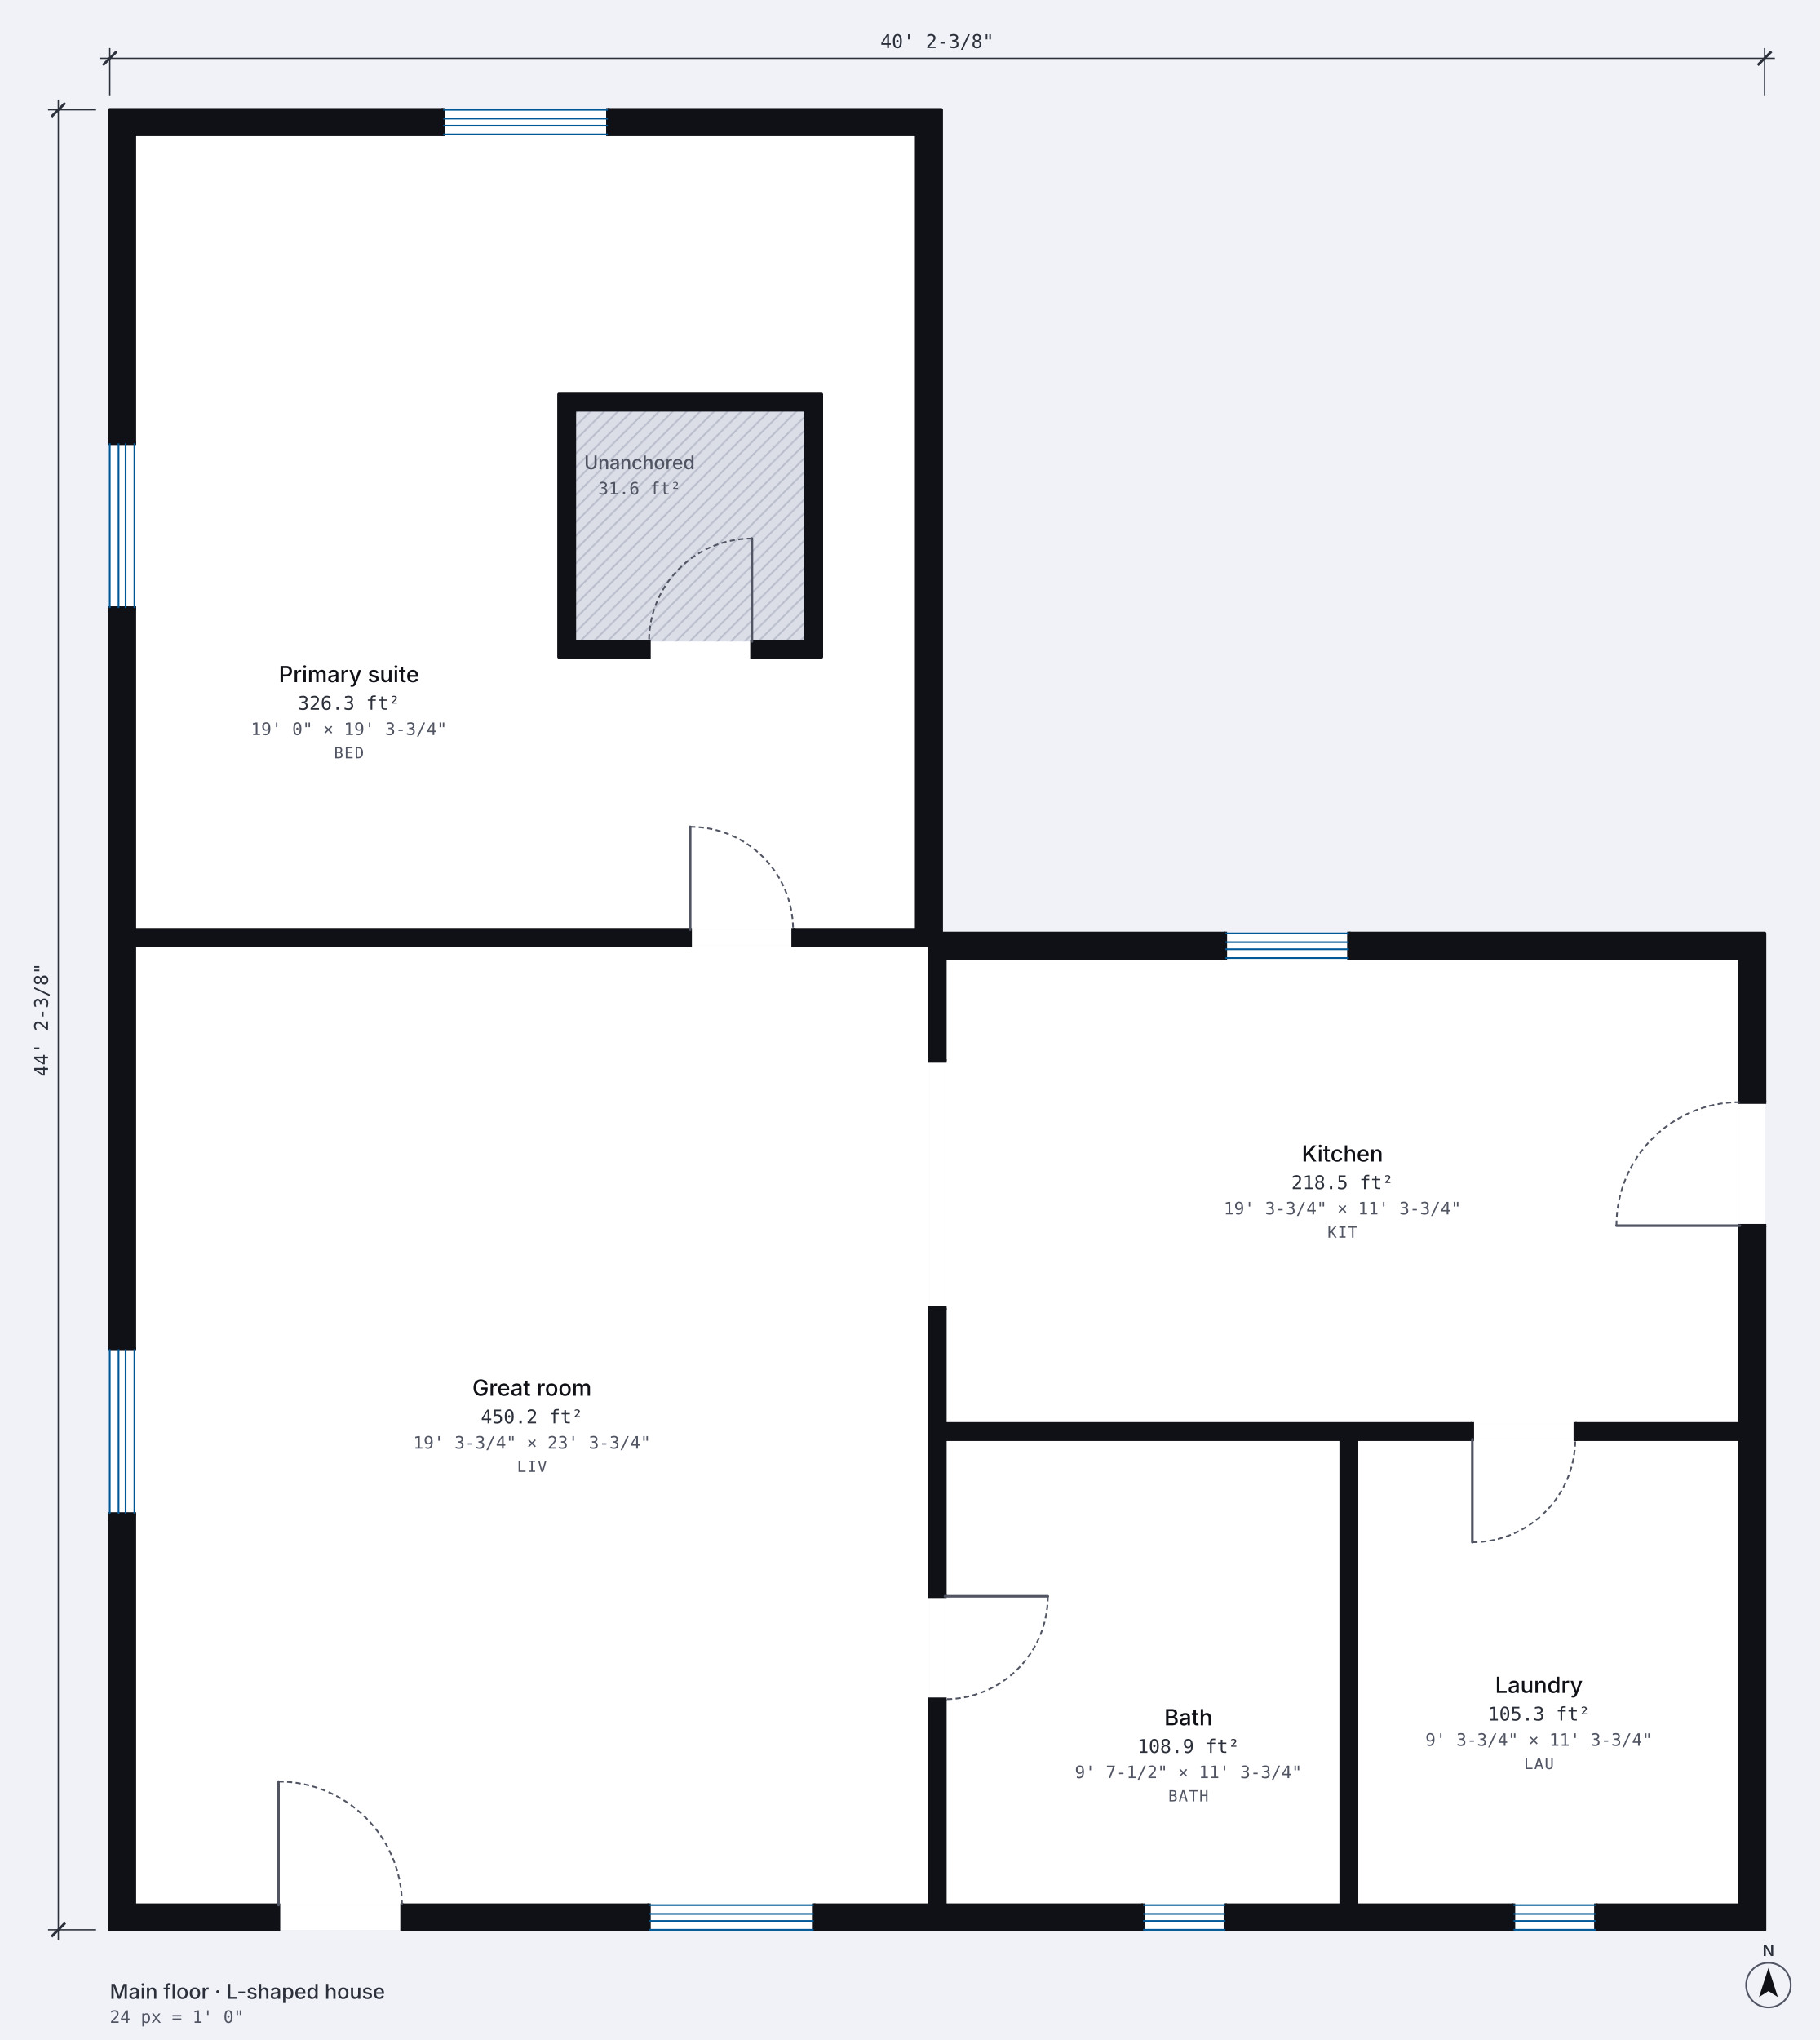
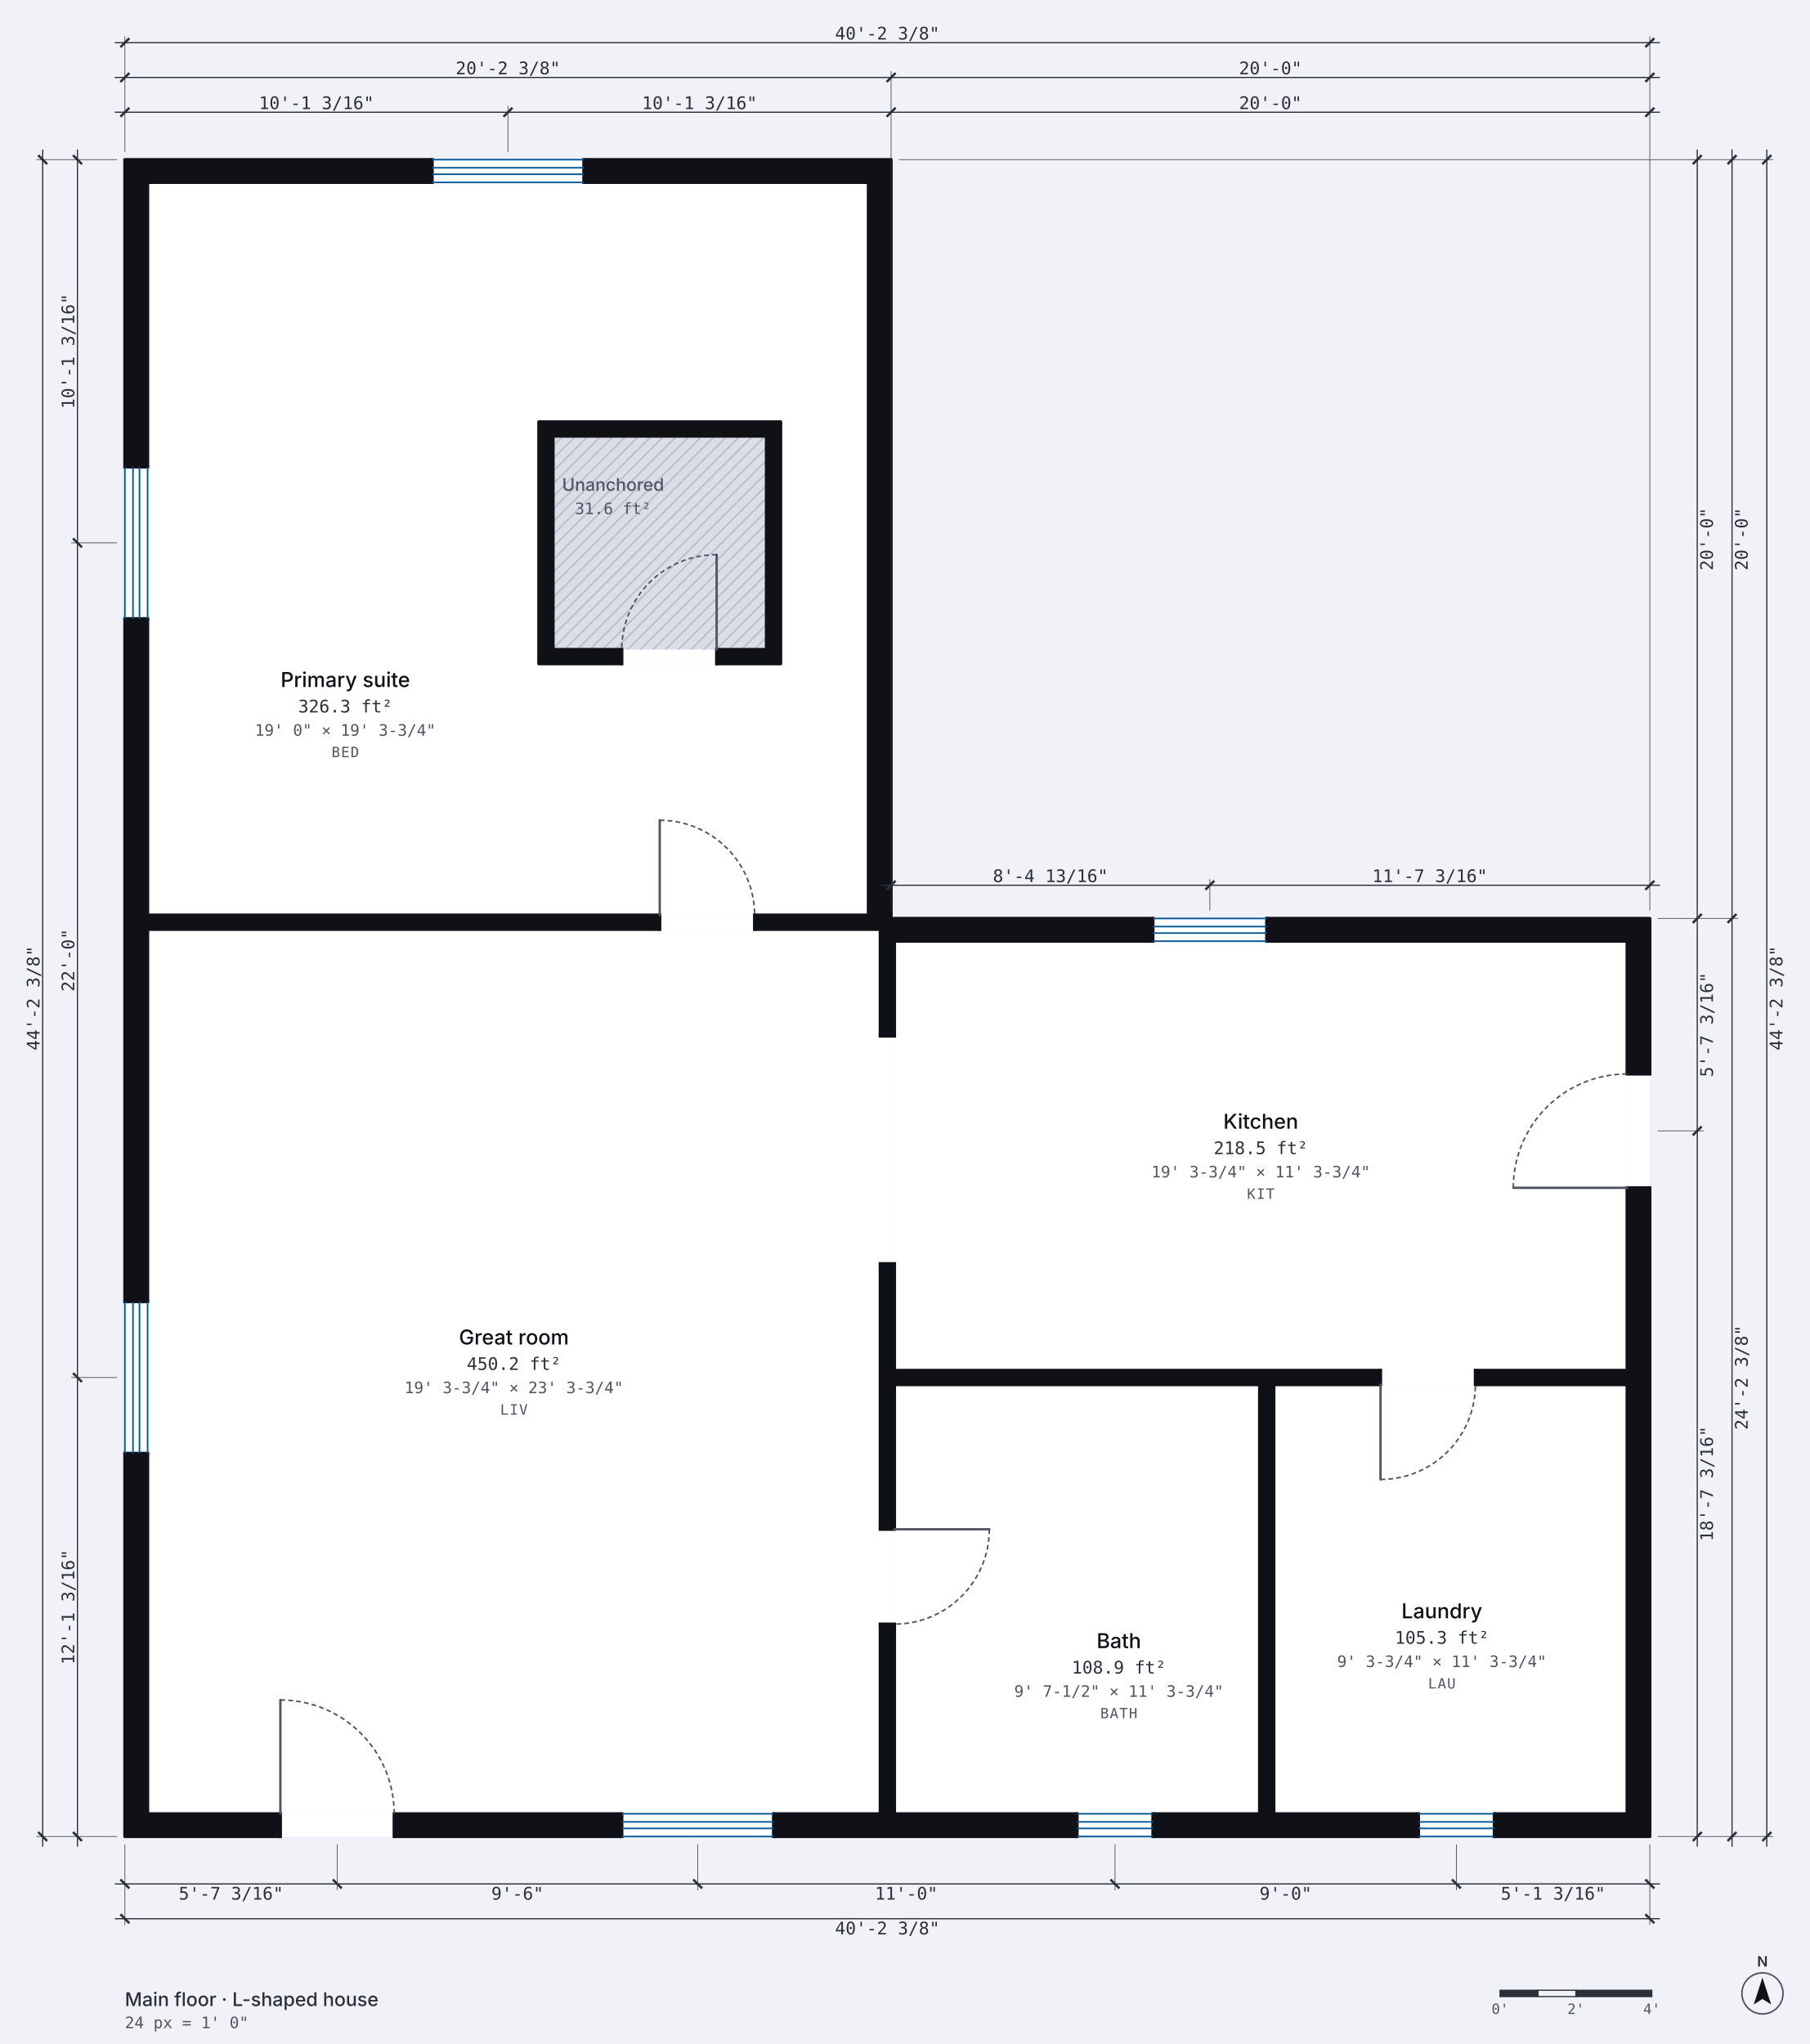
- <svg xmlns="http://www.w3.org/2000/svg" width="1061" height="1189" viewBox="0 0 1061 1189" font-family="Inter, sans-serif">
-   <rect width="1061" height="1189" fill="#f0f2f7" />
+ <svg xmlns="http://www.w3.org/2000/svg" width="1145" height="1293" viewBox="0 0 1145 1293" font-family="Inter, sans-serif">
+   <rect width="1145" height="1293" fill="#f0f2f7" />
  <defs>
-     <mask id="fs-cuts" maskUnits="userSpaceOnUse" x="0" y="0" width="1061" height="1189">
-       <rect width="1061" height="1189" fill="#fff" />
-       <path d="M402.38 540.13L462.38 540.13L462.38 552.63L402.38 552.63Z" fill="#000" />
-       <path d="M1030.5 642.38L1030.5 714.38L1012.63 714.38L1012.63 642.38Z" fill="#000" />
-       <path d="M438.38 384.63L378.38 384.63L378.38 372.13L438.38 372.13Z" fill="#000" />
-       <path d="M552.63 930.38L552.63 990.38L540.13 990.38L540.13 930.38Z" fill="#000" />
-       <path d="M858.38 828.13L918.38 828.13L918.38 840.63L858.38 840.63Z" fill="#000" />
-       <path d="M234.38 1126.5L162.38 1126.5L162.38 1108.63L234.38 1108.63Z" fill="#000" />
-       <path d="M552.63 618.38L552.63 762.38L540.13 762.38L540.13 618.38Z" fill="#000" />
-       <path d="M258.38 62.25L354.38 62.25L354.38 80.13L258.38 80.13Z" fill="#000" />
-       <path d="M62.25 354.38L62.25 258.38L80.13 258.38L80.13 354.38Z" fill="#000" />
-       <path d="M714.38 1126.5L666.38 1126.5L666.38 1108.63L714.38 1108.63Z" fill="#000" />
-       <path d="M714.38 542.25L786.38 542.25L786.38 560.13L714.38 560.13Z" fill="#000" />
-       <path d="M474.38 1126.5L378.38 1126.5L378.38 1108.63L474.38 1108.63Z" fill="#000" />
-       <path d="M62.25 882.38L62.25 786.38L80.13 786.38L80.13 882.38Z" fill="#000" />
-       <path d="M930.38 1126.5L882.38 1126.5L882.38 1108.63L930.38 1108.63Z" fill="#000" />
+     <mask id="fs-cuts" maskUnits="userSpaceOnUse" x="0" y="0" width="1145" height="1293">
+       <rect width="1145" height="1293" fill="#fff" />
+       <path d="M417.38 577.13L477.38 577.13L477.38 589.63L417.38 589.63Z" fill="#000" />
+       <path d="M1045.5 679.38L1045.5 751.38L1027.63 751.38L1027.63 679.38Z" fill="#000" />
+       <path d="M453.38 421.63L393.38 421.63L393.38 409.13L453.38 409.13Z" fill="#000" />
+       <path d="M567.63 967.38L567.63 1027.38L555.13 1027.38L555.13 967.38Z" fill="#000" />
+       <path d="M873.38 865.13L933.38 865.13L933.38 877.63L873.38 877.63Z" fill="#000" />
+       <path d="M249.38 1163.5L177.38 1163.5L177.38 1145.63L249.38 1145.63Z" fill="#000" />
+       <path d="M567.63 655.38L567.63 799.38L555.13 799.38L555.13 655.38Z" fill="#000" />
+       <path d="M273.38 99.25L369.38 99.25L369.38 117.13L273.38 117.13Z" fill="#000" />
+       <path d="M77.25 391.38L77.25 295.38L95.13 295.38L95.13 391.38Z" fill="#000" />
+       <path d="M729.38 1163.5L681.38 1163.5L681.38 1145.63L729.38 1145.63Z" fill="#000" />
+       <path d="M729.38 579.25L801.38 579.25L801.38 597.13L729.38 597.13Z" fill="#000" />
+       <path d="M489.38 1163.5L393.38 1163.5L393.38 1145.63L489.38 1145.63Z" fill="#000" />
+       <path d="M77.25 919.38L77.25 823.38L95.13 823.38L95.13 919.38Z" fill="#000" />
+       <path d="M945.38 1163.5L897.38 1163.5L897.38 1145.63L945.38 1145.63Z" fill="#000" />
    </mask>
    <pattern id="fs-hatch" patternUnits="userSpaceOnUse" width="8" height="8">
      <path d="M-2 2L2 -2M0 8L8 0M6 10L10 6" stroke="#b9bdcb" stroke-width="1" />
    </pattern>
  </defs>
  <g id="floors">
-     <path data-id="BATH" d="M550.88 1110.38L781.88 1110.38L781.88 838.88L550.88 838.88Z" fill="#ffffff" fill-rule="evenodd" />
-     <path data-id="BED" d="M78.38 541.88L534.38 541.88L534.38 78.38L78.38 78.38ZM325.88 382.88L325.88 229.88L478.88 229.88L478.88 382.88Z" fill="#ffffff" fill-rule="evenodd" />
-     <path data-id="KIT" d="M550.88 829.88L786.38 829.88L1014.38 829.88L1014.38 558.38L550.88 558.38Z" fill="#ffffff" fill-rule="evenodd" />
-     <path data-id="LAU" d="M790.88 1110.38L1014.38 1110.38L1014.38 838.88L790.88 838.88Z" fill="#ffffff" fill-rule="evenodd" />
-     <path data-id="LIV" d="M78.38 1110.38L541.88 1110.38L541.88 834.38L541.88 550.88L78.38 550.88Z" fill="#ffffff" fill-rule="evenodd" />
-     <path d="M402.38 541.88L462.38 541.88L462.38 550.88L402.38 550.88Z" fill="#ffffff" />
-     <path d="M1028.75 642.38L1028.75 714.38L1014.38 714.38L1014.38 642.38Z" fill="#ffffff" />
-     <path d="M438.38 382.88L378.38 382.88L378.38 373.88L438.38 373.88Z" fill="#ffffff" />
-     <path d="M550.88 930.38L550.88 990.38L541.88 990.38L541.88 930.38Z" fill="#ffffff" />
-     <path d="M858.38 829.88L918.38 829.88L918.38 838.88L858.38 838.88Z" fill="#ffffff" />
-     <path d="M234.38 1124.75L162.38 1124.75L162.38 1110.38L234.38 1110.38Z" fill="#ffffff" />
-     <path d="M550.88 618.38L550.88 762.38L541.88 762.38L541.88 618.38Z" fill="#ffffff" />
-     <path d="M258.38 64L354.38 64L354.38 78.38L258.38 78.38Z" fill="#ffffff" />
-     <path d="M64 354.38L64 258.38L78.38 258.38L78.38 354.38Z" fill="#ffffff" />
-     <path d="M714.38 1124.75L666.38 1124.75L666.38 1110.38L714.38 1110.38Z" fill="#ffffff" />
-     <path d="M714.38 544L786.38 544L786.38 558.38L714.38 558.38Z" fill="#ffffff" />
-     <path d="M474.38 1124.75L378.38 1124.75L378.38 1110.38L474.38 1110.38Z" fill="#ffffff" />
-     <path d="M64 882.38L64 786.38L78.38 786.38L78.38 882.38Z" fill="#ffffff" />
-     <path d="M930.38 1124.75L882.38 1124.75L882.38 1110.38L930.38 1110.38Z" fill="#ffffff" />
-     <path d="M334.88 373.88L469.88 373.88L469.88 238.88L334.88 238.88Z" fill="#dbdee7" fill-rule="evenodd" />
-     <path d="M334.88 373.88L469.88 373.88L469.88 238.88L334.88 238.88Z" fill="url(#fs-hatch)" fill-rule="evenodd" />
+     <path data-id="BATH" d="M565.88 1147.38L796.88 1147.38L796.88 875.88L565.88 875.88Z" fill="#ffffff" fill-rule="evenodd" />
+     <path data-id="BED" d="M93.38 578.88L549.38 578.88L549.38 115.38L93.38 115.38ZM340.88 419.88L340.88 266.88L493.88 266.88L493.88 419.88Z" fill="#ffffff" fill-rule="evenodd" />
+     <path data-id="KIT" d="M565.88 866.88L801.38 866.88L1029.38 866.88L1029.38 595.38L565.88 595.38Z" fill="#ffffff" fill-rule="evenodd" />
+     <path data-id="LAU" d="M805.88 1147.38L1029.38 1147.38L1029.38 875.88L805.88 875.88Z" fill="#ffffff" fill-rule="evenodd" />
+     <path data-id="LIV" d="M93.38 1147.38L556.88 1147.38L556.88 871.38L556.88 587.88L93.38 587.88Z" fill="#ffffff" fill-rule="evenodd" />
+     <path d="M417.38 578.88L477.38 578.88L477.38 587.88L417.38 587.88Z" fill="#ffffff" />
+     <path d="M1043.75 679.38L1043.75 751.38L1029.38 751.38L1029.38 679.38Z" fill="#ffffff" />
+     <path d="M453.38 419.88L393.38 419.88L393.38 410.88L453.38 410.88Z" fill="#ffffff" />
+     <path d="M565.88 967.38L565.88 1027.38L556.88 1027.38L556.88 967.38Z" fill="#ffffff" />
+     <path d="M873.38 866.88L933.38 866.88L933.38 875.88L873.38 875.88Z" fill="#ffffff" />
+     <path d="M249.38 1161.75L177.38 1161.75L177.38 1147.38L249.38 1147.38Z" fill="#ffffff" />
+     <path d="M565.88 655.38L565.88 799.38L556.88 799.38L556.88 655.38Z" fill="#ffffff" />
+     <path d="M273.38 101L369.38 101L369.38 115.38L273.38 115.38Z" fill="#ffffff" />
+     <path d="M79 391.38L79 295.38L93.38 295.38L93.38 391.38Z" fill="#ffffff" />
+     <path d="M729.38 1161.75L681.38 1161.75L681.38 1147.38L729.38 1147.38Z" fill="#ffffff" />
+     <path d="M729.38 581L801.38 581L801.38 595.38L729.38 595.38Z" fill="#ffffff" />
+     <path d="M489.38 1161.75L393.38 1161.75L393.38 1147.38L489.38 1147.38Z" fill="#ffffff" />
+     <path d="M79 919.38L79 823.38L93.38 823.38L93.38 919.38Z" fill="#ffffff" />
+     <path d="M945.38 1161.75L897.38 1161.75L897.38 1147.38L945.38 1147.38Z" fill="#ffffff" />
+     <path d="M349.88 410.88L484.88 410.88L484.88 275.88L349.88 275.88Z" fill="#dbdee7" fill-rule="evenodd" />
+     <path d="M349.88 410.88L484.88 410.88L484.88 275.88L349.88 275.88Z" fill="url(#fs-hatch)" fill-rule="evenodd" />
  </g>
  <g id="separators" />
  <g id="walls" mask="url(#fs-cuts)">
-     <path d="M469.88 238.88L469.88 373.88L478.88 382.88L478.88 229.88ZM334.88 238.88L469.88 238.88L478.88 229.88L325.88 229.88ZM469.88 373.88L334.88 373.88L325.88 382.88L478.88 382.88ZM334.88 373.88L334.88 238.88L325.88 229.88L325.88 382.88ZM78.38 550.88L541.88 550.88L534.38 541.88L78.38 541.88ZM541.88 550.88L541.88 834.38L550.88 834.38L550.88 558.38ZM541.88 834.38L541.88 1110.38L550.88 1110.38L550.88 834.38ZM550.88 838.88L786.38 838.88L786.38 829.88L550.88 829.88ZM786.38 838.88L1014.38 838.88L1014.38 829.88L786.38 829.88ZM781.88 838.88L781.88 1110.38L790.88 1110.38L790.88 838.88ZM78.38 1110.38L78.38 546.38L64 546.38L64 1124.75ZM546.38 1110.38L78.38 1110.38L64 1124.75L546.38 1124.75ZM78.38 546.38L78.38 78.38L64 64L64 546.38ZM78.38 78.38L534.38 78.38L548.75 64L64 64ZM534.38 78.38L534.38 541.88L548.75 544L548.75 64ZM550.88 558.38L1014.38 558.38L1028.75 544L548.75 544ZM1014.38 558.38L1014.38 834.38L1028.75 834.38L1028.75 544ZM1014.38 834.38L1014.38 1110.38L1028.75 1124.75L1028.75 834.38ZM1014.38 1110.38L786.38 1110.38L786.38 1124.75L1028.75 1124.75ZM786.38 1110.38L546.38 1110.38L546.38 1124.75L786.38 1124.75ZM534.38 541.88L541.88 550.88L550.88 558.38L548.75 544Z" fill="#101117" stroke="#101117" stroke-width="2" stroke-linejoin="round" />
-     <path d="M469.88 238.88L469.88 373.88L478.88 382.88L478.88 229.88ZM334.88 238.88L469.88 238.88L478.88 229.88L325.88 229.88ZM469.88 373.88L334.88 373.88L325.88 382.88L478.88 382.88ZM334.88 373.88L334.88 238.88L325.88 229.88L325.88 382.88ZM78.38 550.88L541.88 550.88L534.38 541.88L78.38 541.88ZM541.88 550.88L541.88 834.38L550.88 834.38L550.88 558.38ZM541.88 834.38L541.88 1110.38L550.88 1110.38L550.88 834.38ZM550.88 838.88L786.38 838.88L786.38 829.88L550.88 829.88ZM786.38 838.88L1014.38 838.88L1014.38 829.88L786.38 829.88ZM781.88 838.88L781.88 1110.38L790.88 1110.38L790.88 838.88ZM78.38 1110.38L78.38 546.38L64 546.38L64 1124.75ZM546.38 1110.38L78.38 1110.38L64 1124.75L546.38 1124.75ZM78.38 546.38L78.38 78.38L64 64L64 546.38ZM78.38 78.38L534.38 78.38L548.75 64L64 64ZM534.38 78.38L534.38 541.88L548.75 544L548.75 64ZM550.88 558.38L1014.38 558.38L1028.75 544L548.75 544ZM1014.38 558.38L1014.38 834.38L1028.75 834.38L1028.75 544ZM1014.38 834.38L1014.38 1110.38L1028.75 1124.75L1028.75 834.38ZM1014.38 1110.38L786.38 1110.38L786.38 1124.75L1028.75 1124.75ZM786.38 1110.38L546.38 1110.38L546.38 1124.75L786.38 1124.75ZM534.38 541.88L541.88 550.88L550.88 558.38L548.75 544Z" fill="#101117" stroke="#101117" stroke-width="0.5" stroke-linejoin="round" />
+     <path d="M484.88 275.88L484.88 410.88L493.88 419.88L493.88 266.88ZM349.88 275.88L484.88 275.88L493.88 266.88L340.88 266.88ZM484.88 410.88L349.88 410.88L340.88 419.88L493.88 419.88ZM349.88 410.88L349.88 275.88L340.88 266.88L340.88 419.88ZM93.38 587.88L556.88 587.88L549.38 578.88L93.38 578.88ZM556.88 587.88L556.88 871.38L565.88 871.38L565.88 595.38ZM556.88 871.38L556.88 1147.38L565.88 1147.38L565.88 871.38ZM565.88 875.88L801.38 875.88L801.38 866.88L565.88 866.88ZM801.38 875.88L1029.38 875.88L1029.38 866.88L801.38 866.88ZM796.88 875.88L796.88 1147.38L805.88 1147.38L805.88 875.88ZM93.38 1147.38L93.38 583.38L79 583.38L79 1161.75ZM561.38 1147.38L93.38 1147.38L79 1161.75L561.38 1161.75ZM93.38 583.38L93.38 115.38L79 101L79 583.38ZM93.38 115.38L549.38 115.38L563.75 101L79 101ZM549.38 115.38L549.38 578.88L563.75 581L563.75 101ZM565.88 595.38L1029.38 595.38L1043.75 581L563.75 581ZM1029.38 595.38L1029.38 871.38L1043.75 871.38L1043.75 581ZM1029.38 871.38L1029.38 1147.38L1043.75 1161.75L1043.75 871.38ZM1029.38 1147.38L801.38 1147.38L801.38 1161.75L1043.75 1161.75ZM801.38 1147.38L561.38 1147.38L561.38 1161.75L801.38 1161.75ZM549.38 578.88L556.88 587.88L565.88 595.38L563.75 581Z" fill="#101117" stroke="#101117" stroke-width="2" stroke-linejoin="round" />
+     <path d="M484.88 275.88L484.88 410.88L493.88 419.88L493.88 266.88ZM349.88 275.88L484.88 275.88L493.88 266.88L340.88 266.88ZM484.88 410.88L349.88 410.88L340.88 419.88L493.88 419.88ZM349.88 410.88L349.88 275.88L340.88 266.88L340.88 419.88ZM93.38 587.88L556.88 587.88L549.38 578.88L93.38 578.88ZM556.88 587.88L556.88 871.38L565.88 871.38L565.88 595.38ZM556.88 871.38L556.88 1147.38L565.88 1147.38L565.88 871.38ZM565.88 875.88L801.38 875.88L801.38 866.88L565.88 866.88ZM801.38 875.88L1029.38 875.88L1029.38 866.88L801.38 866.88ZM796.88 875.88L796.88 1147.38L805.88 1147.38L805.88 875.88ZM93.38 1147.38L93.38 583.38L79 583.38L79 1161.75ZM561.38 1147.38L93.38 1147.38L79 1161.75L561.38 1161.75ZM93.38 583.38L93.38 115.38L79 101L79 583.38ZM93.38 115.38L549.38 115.38L563.75 101L79 101ZM549.38 115.38L549.38 578.88L563.75 581L563.75 101ZM565.88 595.38L1029.38 595.38L1043.75 581L563.75 581ZM1029.38 595.38L1029.38 871.38L1043.75 871.38L1043.75 581ZM1029.38 871.38L1029.38 1147.38L1043.75 1161.75L1043.75 871.38ZM1029.38 1147.38L801.38 1147.38L801.38 1161.75L1043.75 1161.75ZM801.38 1147.38L561.38 1147.38L561.38 1161.75L801.38 1161.75ZM549.38 578.88L556.88 587.88L565.88 595.38L563.75 581Z" fill="#101117" stroke="#101117" stroke-width="0.5" stroke-linejoin="round" />
  </g>
  <g id="openings">
    <g data-id="BD">
-       <path d="M402.38 540.88L402.38 551.88M462.38 540.88L462.38 551.88" stroke="#101117" stroke-width="2" fill="none" />
-       <path d="M402.38 541.88L402.38 481.88" stroke="#515563" stroke-width="1.5" stroke-linecap="round" fill="none" />
-       <path d="M402.38 481.88A60 60 0 0 1 462.38 541.88" stroke="#515563" stroke-width="1" fill="none" stroke-dasharray="3 2" />
+       <path d="M417.38 577.88L417.38 588.88M477.38 577.88L477.38 588.88" stroke="#101117" stroke-width="2" fill="none" />
+       <path d="M417.38 578.88L417.38 518.88" stroke="#515563" stroke-width="1.5" stroke-linecap="round" fill="none" />
+       <path d="M417.38 518.88A60 60 0 0 1 477.38 578.88" stroke="#515563" stroke-width="1" fill="none" stroke-dasharray="3 2" />
    </g>
    <g data-id="BK">
-       <path d="M1029.75 642.38L1013.38 642.38M1029.75 714.38L1013.38 714.38" stroke="#101117" stroke-width="2" fill="none" />
-       <path d="M1014.38 714.38L942.38 714.38" stroke="#515563" stroke-width="1.5" stroke-linecap="round" fill="none" />
-       <path d="M942.38 714.38A72 72 0 0 1 1014.38 642.38" stroke="#515563" stroke-width="1" fill="none" stroke-dasharray="3 2" />
+       <path d="M1044.75 679.38L1028.38 679.38M1044.75 751.38L1028.38 751.38" stroke="#101117" stroke-width="2" fill="none" />
+       <path d="M1029.38 751.38L957.38 751.38" stroke="#515563" stroke-width="1.5" stroke-linecap="round" fill="none" />
+       <path d="M957.38 751.38A72 72 0 0 1 1029.38 679.38" stroke="#515563" stroke-width="1" fill="none" stroke-dasharray="3 2" />
    </g>
    <g data-id="CD">
-       <path d="M438.38 383.88L438.38 372.88M378.38 383.88L378.38 372.88" stroke="#101117" stroke-width="2" fill="none" />
-       <path d="M438.38 373.88L438.38 313.88" stroke="#515563" stroke-width="1.5" stroke-linecap="round" fill="none" />
-       <path d="M438.38 313.88A60 60 0 0 0 378.38 373.88" stroke="#515563" stroke-width="1" fill="none" stroke-dasharray="3 2" />
+       <path d="M453.38 420.88L453.38 409.88M393.38 420.88L393.38 409.88" stroke="#101117" stroke-width="2" fill="none" />
+       <path d="M453.38 410.88L453.38 350.88" stroke="#515563" stroke-width="1.5" stroke-linecap="round" fill="none" />
+       <path d="M453.38 350.88A60 60 0 0 0 393.38 410.88" stroke="#515563" stroke-width="1" fill="none" stroke-dasharray="3 2" />
    </g>
    <g data-id="DB">
-       <path d="M551.88 930.38L540.88 930.38M551.88 990.38L540.88 990.38" stroke="#101117" stroke-width="2" fill="none" />
-       <path d="M550.88 930.38L610.88 930.38" stroke="#515563" stroke-width="1.5" stroke-linecap="round" fill="none" />
-       <path d="M610.88 930.38A60 60 0 0 1 550.88 990.38" stroke="#515563" stroke-width="1" fill="none" stroke-dasharray="3 2" />
+       <path d="M566.88 967.38L555.88 967.38M566.88 1027.38L555.88 1027.38" stroke="#101117" stroke-width="2" fill="none" />
+       <path d="M565.88 967.38L625.88 967.38" stroke="#515563" stroke-width="1.5" stroke-linecap="round" fill="none" />
+       <path d="M625.88 967.38A60 60 0 0 1 565.88 1027.38" stroke="#515563" stroke-width="1" fill="none" stroke-dasharray="3 2" />
    </g>
    <g data-id="DL">
-       <path d="M858.38 828.88L858.38 839.88M918.38 828.88L918.38 839.88" stroke="#101117" stroke-width="2" fill="none" />
-       <path d="M858.38 838.88L858.38 898.88" stroke="#515563" stroke-width="1.5" stroke-linecap="round" fill="none" />
-       <path d="M858.38 898.88A60 60 0 0 0 918.38 838.88" stroke="#515563" stroke-width="1" fill="none" stroke-dasharray="3 2" />
+       <path d="M873.38 865.88L873.38 876.88M933.38 865.88L933.38 876.88" stroke="#101117" stroke-width="2" fill="none" />
+       <path d="M873.38 875.88L873.38 935.88" stroke="#515563" stroke-width="1.5" stroke-linecap="round" fill="none" />
+       <path d="M873.38 935.88A60 60 0 0 0 933.38 875.88" stroke="#515563" stroke-width="1" fill="none" stroke-dasharray="3 2" />
    </g>
    <g data-id="FD">
-       <path d="M234.38 1125.75L234.38 1109.38M162.38 1125.75L162.38 1109.38" stroke="#101117" stroke-width="2" fill="none" />
-       <path d="M162.38 1110.38L162.38 1038.38" stroke="#515563" stroke-width="1.5" stroke-linecap="round" fill="none" />
-       <path d="M162.38 1038.38A72 72 0 0 1 234.38 1110.38" stroke="#515563" stroke-width="1" fill="none" stroke-dasharray="3 2" />
+       <path d="M249.38 1162.75L249.38 1146.38M177.38 1162.75L177.38 1146.38" stroke="#101117" stroke-width="2" fill="none" />
+       <path d="M177.38 1147.38L177.38 1075.38" stroke="#515563" stroke-width="1.5" stroke-linecap="round" fill="none" />
+       <path d="M177.38 1075.38A72 72 0 0 1 249.38 1147.38" stroke="#515563" stroke-width="1" fill="none" stroke-dasharray="3 2" />
    </g>
    <g data-id="LK">
-       <path d="M551.88 618.38L540.88 618.38M551.88 762.38L540.88 762.38" stroke="#101117" stroke-width="2" fill="none" />
+       <path d="M566.88 655.38L555.88 655.38M566.88 799.38L555.88 799.38" stroke="#101117" stroke-width="2" fill="none" />
    </g>
    <g data-id="WB1">
-       <path d="M258.38 63L258.38 79.38M354.38 63L354.38 79.38" stroke="#101117" stroke-width="2" fill="none" />
-       <path d="M258.38 64L354.38 64M258.38 78.38L354.38 78.38M258.38 69.13L354.38 69.13M258.38 73.24L354.38 73.24" stroke="#005896" stroke-width="1" fill="none" />
+       <path d="M273.38 100L273.38 116.38M369.38 100L369.38 116.38" stroke="#101117" stroke-width="2" fill="none" />
+       <path d="M273.38 101L369.38 101M273.38 115.38L369.38 115.38M273.38 106.13L369.38 106.13M273.38 110.24L369.38 110.24" stroke="#005896" stroke-width="1" fill="none" />
    </g>
    <g data-id="WB2">
-       <path d="M63 354.38L79.38 354.38M63 258.38L79.38 258.38" stroke="#101117" stroke-width="2" fill="none" />
-       <path d="M64 354.38L64 258.38M78.38 354.38L78.38 258.38M69.13 354.38L69.13 258.38M73.24 354.38L73.24 258.38" stroke="#005896" stroke-width="1" fill="none" />
+       <path d="M78 391.38L94.38 391.38M78 295.38L94.38 295.38" stroke="#101117" stroke-width="2" fill="none" />
+       <path d="M79 391.38L79 295.38M93.38 391.38L93.38 295.38M84.13 391.38L84.13 295.38M88.24 391.38L88.24 295.38" stroke="#005896" stroke-width="1" fill="none" />
    </g>
    <g data-id="WBA">
-       <path d="M714.38 1125.75L714.38 1109.38M666.38 1125.75L666.38 1109.38" stroke="#101117" stroke-width="2" fill="none" />
-       <path d="M714.38 1124.75L666.38 1124.75M714.38 1110.38L666.38 1110.38M714.38 1119.62L666.38 1119.62M714.38 1115.51L666.38 1115.51" stroke="#005896" stroke-width="1" fill="none" />
+       <path d="M729.38 1162.75L729.38 1146.38M681.38 1162.75L681.38 1146.38" stroke="#101117" stroke-width="2" fill="none" />
+       <path d="M729.38 1161.75L681.38 1161.75M729.38 1147.38L681.38 1147.38M729.38 1156.62L681.38 1156.62M729.38 1152.51L681.38 1152.51" stroke="#005896" stroke-width="1" fill="none" />
    </g>
    <g data-id="WK">
-       <path d="M714.38 543L714.38 559.38M786.38 543L786.38 559.38" stroke="#101117" stroke-width="2" fill="none" />
-       <path d="M714.38 544L786.38 544M714.38 558.38L786.38 558.38M714.38 549.13L786.38 549.13M714.38 553.24L786.38 553.24" stroke="#005896" stroke-width="1" fill="none" />
+       <path d="M729.38 580L729.38 596.38M801.38 580L801.38 596.38" stroke="#101117" stroke-width="2" fill="none" />
+       <path d="M729.38 581L801.38 581M729.38 595.38L801.38 595.38M729.38 586.13L801.38 586.13M729.38 590.24L801.38 590.24" stroke="#005896" stroke-width="1" fill="none" />
    </g>
    <g data-id="WL1">
-       <path d="M474.38 1125.75L474.38 1109.38M378.38 1125.75L378.38 1109.38" stroke="#101117" stroke-width="2" fill="none" />
-       <path d="M474.38 1124.75L378.38 1124.75M474.38 1110.38L378.38 1110.38M474.38 1119.62L378.38 1119.62M474.38 1115.51L378.38 1115.51" stroke="#005896" stroke-width="1" fill="none" />
+       <path d="M489.38 1162.75L489.38 1146.38M393.38 1162.75L393.38 1146.38" stroke="#101117" stroke-width="2" fill="none" />
+       <path d="M489.38 1161.75L393.38 1161.75M489.38 1147.38L393.38 1147.38M489.38 1156.62L393.38 1156.62M489.38 1152.51L393.38 1152.51" stroke="#005896" stroke-width="1" fill="none" />
    </g>
    <g data-id="WL2">
-       <path d="M63 882.38L79.38 882.38M63 786.38L79.38 786.38" stroke="#101117" stroke-width="2" fill="none" />
-       <path d="M64 882.38L64 786.38M78.38 882.38L78.38 786.38M69.13 882.38L69.13 786.38M73.24 882.38L73.24 786.38" stroke="#005896" stroke-width="1" fill="none" />
+       <path d="M78 919.38L94.38 919.38M78 823.38L94.38 823.38" stroke="#101117" stroke-width="2" fill="none" />
+       <path d="M79 919.38L79 823.38M93.38 919.38L93.38 823.38M84.13 919.38L84.13 823.38M88.24 919.38L88.24 823.38" stroke="#005896" stroke-width="1" fill="none" />
    </g>
    <g data-id="WLA">
-       <path d="M930.38 1125.75L930.38 1109.38M882.38 1125.75L882.38 1109.38" stroke="#101117" stroke-width="2" fill="none" />
-       <path d="M930.38 1124.75L882.38 1124.75M930.38 1110.38L882.38 1110.38M930.38 1119.62L882.38 1119.62M930.38 1115.51L882.38 1115.51" stroke="#005896" stroke-width="1" fill="none" />
+       <path d="M945.38 1162.75L945.38 1146.38M897.38 1162.75L897.38 1146.38" stroke="#101117" stroke-width="2" fill="none" />
+       <path d="M945.38 1161.75L897.38 1161.75M945.38 1147.38L897.38 1147.38M945.38 1156.62L897.38 1156.62M945.38 1152.51L897.38 1152.51" stroke="#005896" stroke-width="1" fill="none" />
    </g>
  </g>
  <g id="labels" font-family="Inter, sans-serif">
-     <g data-id="BATH" transform="translate(692.84 1022.7)" text-anchor="middle">
+     <g data-id="BATH" transform="translate(707.84 1059.7)" text-anchor="middle">
      <text y="-17.13" font-size="13" font-weight="500" fill="#101117">Bath</text>
      <text y="-1.04" font-family="'JetBrains Mono', monospace" font-size="11" fill="#2c303b">108.9 ft²</text>
      <text y="13.68" font-family="'JetBrains Mono', monospace" font-size="10" fill="#515563">9' 7-1/2" × 11' 3-3/4"</text>
      <text y="27.25" font-family="'JetBrains Mono', monospace" font-size="9" letter-spacing="0.6" fill="#515563">BATH</text>
    </g>
-     <g data-id="BED" transform="translate(203.46 414.73)" text-anchor="middle">
+     <g data-id="BED" transform="translate(218.46 451.73)" text-anchor="middle">
      <text y="-17.13" font-size="13" font-weight="500" fill="#101117">Primary suite</text>
      <text y="-1.04" font-family="'JetBrains Mono', monospace" font-size="11" fill="#2c303b">326.3 ft²</text>
      <text y="13.68" font-family="'JetBrains Mono', monospace" font-size="10" fill="#515563">19' 0" × 19' 3-3/4"</text>
      <text y="27.25" font-family="'JetBrains Mono', monospace" font-size="9" letter-spacing="0.6" fill="#515563">BED</text>
    </g>
-     <g data-id="KIT" transform="translate(782.63 694.13)" text-anchor="middle">
+     <g data-id="KIT" transform="translate(797.63 731.13)" text-anchor="middle">
      <text y="-17.13" font-size="13" font-weight="500" fill="#101117">Kitchen</text>
      <text y="-1.04" font-family="'JetBrains Mono', monospace" font-size="11" fill="#2c303b">218.5 ft²</text>
      <text y="13.68" font-family="'JetBrains Mono', monospace" font-size="10" fill="#515563">19' 3-3/4" × 11' 3-3/4"</text>
      <text y="27.25" font-family="'JetBrains Mono', monospace" font-size="9" letter-spacing="0.6" fill="#515563">KIT</text>
    </g>
-     <g data-id="LAU" transform="translate(897.19 1003.85)" text-anchor="middle">
+     <g data-id="LAU" transform="translate(912.19 1040.85)" text-anchor="middle">
      <text y="-17.13" font-size="13" font-weight="500" fill="#101117">Laundry</text>
      <text y="-1.04" font-family="'JetBrains Mono', monospace" font-size="11" fill="#2c303b">105.3 ft²</text>
      <text y="13.68" font-family="'JetBrains Mono', monospace" font-size="10" fill="#515563">9' 3-3/4" × 11' 3-3/4"</text>
      <text y="27.25" font-family="'JetBrains Mono', monospace" font-size="9" letter-spacing="0.6" fill="#515563">LAU</text>
    </g>
-     <g data-id="LIV" transform="translate(310.13 830.63)" text-anchor="middle">
+     <g data-id="LIV" transform="translate(325.13 867.63)" text-anchor="middle">
      <text y="-17.13" font-size="13" font-weight="500" fill="#101117">Great room</text>
      <text y="-1.04" font-family="'JetBrains Mono', monospace" font-size="11" fill="#2c303b">450.2 ft²</text>
      <text y="13.68" font-family="'JetBrains Mono', monospace" font-size="10" fill="#515563">19' 3-3/4" × 23' 3-3/4"</text>
      <text y="27.25" font-family="'JetBrains Mono', monospace" font-size="9" letter-spacing="0.6" fill="#515563">LIV</text>
    </g>
-     <g data-id="unanchored-1" transform="translate(372.84 276.84)" text-anchor="middle">
+     <g data-id="unanchored-1" transform="translate(387.84 313.84)" text-anchor="middle">
      <text y="-3.35" font-size="11" font-weight="500" fill="#515563">Unanchored</text>
      <text y="11.38" font-family="'JetBrains Mono', monospace" font-size="10" fill="#515563">31.6 ft²</text>
    </g>
  </g>
  <g id="dimensions" stroke="#2c303b" font-family="'JetBrains Mono', monospace" font-size="11">
-     <path d="M64 56L64 28M1028.75 56L1028.75 28M58 34L1034.75 34M56 64L28 64M56 1124.75L28 1124.75M34 58L34 1130.75" stroke-width="0.75" fill="none" />
-     <path d="M60 38L68 30M1024.75 38L1032.75 30M30 68L38 60M30 1128.75L38 1120.75" stroke-width="1.5" fill="none" />
-     <text x="546.38" y="28" text-anchor="middle" stroke="none" fill="#2c303b">40' 2-3/8"</text>
-     <text transform="translate(28 594.38) rotate(-90)" text-anchor="middle" stroke="none" fill="#2c303b">44' 2-3/8"</text>
+     <path data-role="dim" d="M72.6 71L1050.15 71M72.6 49L1050.15 49M72.6 27L1050.15 27M72.6 1191.75L1050.15 1191.75M72.6 1213.75L1050.15 1213.75M1073.75 1168.15L1073.75 94.6M1095.75 1168.15L1095.75 94.6M1117.75 1168.15L1117.75 94.6M49 1168.15L49 94.6M27 1168.15L27 94.6M557.35 560L1050.15 560" stroke-width="0.75" fill="none" />
+     <path data-role="tick" d="M76.17 73.83L81.83 68.17M318.55 73.83L324.2 68.17M560.92 73.83L566.58 68.17M1040.92 73.83L1046.58 68.17M76.17 51.83L81.83 46.17M560.92 51.83L566.58 46.17M1040.92 51.83L1046.58 46.17M76.17 29.83L81.83 24.17M1040.92 29.83L1046.58 24.17M76.17 1188.92L81.83 1194.58M210.55 1188.92L216.2 1194.58M438.55 1188.92L444.2 1194.58M702.55 1188.92L708.2 1194.58M918.55 1188.92L924.2 1194.58M1040.92 1188.92L1046.58 1194.58M76.17 1210.92L81.83 1216.58M1040.92 1210.92L1046.58 1216.58M1070.92 1164.58L1076.58 1158.92M1070.92 718.2L1076.58 712.55M1070.92 583.83L1076.58 578.17M1070.92 103.83L1076.58 98.17M1092.92 1164.58L1098.58 1158.92M1092.92 583.83L1098.58 578.17M1092.92 103.83L1098.58 98.17M1114.92 1164.58L1120.58 1158.92M1114.92 103.83L1120.58 98.17M51.83 1164.58L46.17 1158.92M51.83 874.2L46.17 868.55M51.83 346.2L46.17 340.55M51.83 103.83L46.17 98.17M29.83 1164.58L24.17 1158.92M29.83 103.83L24.17 98.17M560.92 562.83L566.58 557.17M762.55 562.83L768.2 557.17M1040.92 562.83L1046.58 557.17" stroke-width="1.5" fill="none" />
+     <path data-role="ext" d="M79 96L79 67M321.38 96L321.38 67M563.75 576L563.75 67M1043.75 576L1043.75 67M79 96L79 45M563.75 576L563.75 45M1043.75 576L1043.75 45M79 96L79 23M1043.75 576L1043.75 23M79 1166.75L79 1195.75M213.38 1166.75L213.38 1195.75M441.38 1166.75L441.38 1195.75M705.38 1166.75L705.38 1195.75M921.38 1166.75L921.38 1195.75M1043.75 1166.75L1043.75 1195.75M79 1166.75L79 1217.75M1043.75 1166.75L1043.75 1217.75M1048.75 1161.75L1077.75 1161.75M1048.75 715.38L1077.75 715.38M1048.75 581L1077.75 581M568.75 101L1077.75 101M1048.75 1161.75L1099.75 1161.75M1048.75 581L1099.75 581M568.75 101L1099.75 101M1048.75 1161.75L1121.75 1161.75M568.75 101L1121.75 101M74 1161.75L45 1161.75M74 871.38L45 871.38M74 343.38L45 343.38M74 101L45 101M74 1161.75L23 1161.75M74 101L23 101M563.75 576L563.75 556M765.38 576L765.38 556M1043.75 576L1043.75 556" stroke-width="0.5" fill="none" stroke-opacity="0.8" />
+     <text x="200.19" y="69" text-anchor="middle" stroke="none" fill="#2c303b" font-size="11">10'-1 3/16"</text>
+     <text x="442.56" y="69" text-anchor="middle" stroke="none" fill="#2c303b" font-size="11">10'-1 3/16"</text>
+     <text x="803.75" y="69" text-anchor="middle" stroke="none" fill="#2c303b" font-size="11">20'-0"</text>
+     <text x="321.38" y="47" text-anchor="middle" stroke="none" fill="#2c303b" font-size="11">20'-2 3/8"</text>
+     <text x="803.75" y="47" text-anchor="middle" stroke="none" fill="#2c303b" font-size="11">20'-0"</text>
+     <text x="561.38" y="25" text-anchor="middle" stroke="none" fill="#2c303b" font-size="11">40'-2 3/8"</text>
+     <text x="146.19" y="1201.67" text-anchor="middle" stroke="none" fill="#2c303b" font-size="11">5'-7 3/16"</text>
+     <text x="327.38" y="1201.67" text-anchor="middle" stroke="none" fill="#2c303b" font-size="11">9'-6"</text>
+     <text x="573.38" y="1201.67" text-anchor="middle" stroke="none" fill="#2c303b" font-size="11">11'-0"</text>
+     <text x="813.38" y="1201.67" text-anchor="middle" stroke="none" fill="#2c303b" font-size="11">9'-0"</text>
+     <text x="982.56" y="1201.67" text-anchor="middle" stroke="none" fill="#2c303b" font-size="11">5'-1 3/16"</text>
+     <text x="561.38" y="1223.67" text-anchor="middle" stroke="none" fill="#2c303b" font-size="11">40'-2 3/8"</text>
+     <text x="1083.67" y="938.56" text-anchor="middle" stroke="none" fill="#2c303b" font-size="11" transform="rotate(-90 1083.67 938.56)">18'-7 3/16"</text>
+     <text x="1083.67" y="648.19" text-anchor="middle" stroke="none" fill="#2c303b" font-size="11" transform="rotate(-90 1083.67 648.19)">5'-7 3/16"</text>
+     <text x="1083.67" y="341" text-anchor="middle" stroke="none" fill="#2c303b" font-size="11" transform="rotate(-90 1083.67 341)">20'-0"</text>
+     <text x="1105.67" y="871.38" text-anchor="middle" stroke="none" fill="#2c303b" font-size="11" transform="rotate(-90 1105.67 871.38)">24'-2 3/8"</text>
+     <text x="1105.67" y="341" text-anchor="middle" stroke="none" fill="#2c303b" font-size="11" transform="rotate(-90 1105.67 341)">20'-0"</text>
+     <text x="1127.67" y="631.38" text-anchor="middle" stroke="none" fill="#2c303b" font-size="11" transform="rotate(-90 1127.67 631.38)">44'-2 3/8"</text>
+     <text x="47" y="1016.56" text-anchor="middle" stroke="none" fill="#2c303b" font-size="11" transform="rotate(-90 47 1016.56)">12'-1 3/16"</text>
+     <text x="47" y="607.38" text-anchor="middle" stroke="none" fill="#2c303b" font-size="11" transform="rotate(-90 47 607.38)">22'-0"</text>
+     <text x="47" y="222.19" text-anchor="middle" stroke="none" fill="#2c303b" font-size="11" transform="rotate(-90 47 222.19)">10'-1 3/16"</text>
+     <text x="25" y="631.38" text-anchor="middle" stroke="none" fill="#2c303b" font-size="11" transform="rotate(-90 25 631.38)">44'-2 3/8"</text>
+     <text x="664.56" y="558" text-anchor="middle" stroke="none" fill="#2c303b" font-size="11">8'-4 13/16"</text>
+     <text x="904.56" y="558" text-anchor="middle" stroke="none" fill="#2c303b" font-size="11">11'-7 3/16"</text>
  </g>
-   <text x="64" y="1165" font-size="12" font-weight="500" fill="#2c303b">Main floor · L-shaped house</text>
-   <text x="64" y="1179" font-family="'JetBrains Mono', monospace" font-size="10" fill="#515563">24 px = 1' 0"</text>
-   <g id="north" transform="translate(1031 1157)">
+   <text x="79" y="1269" font-size="12" font-weight="500" fill="#2c303b">Main floor · L-shaped house</text>
+   <text x="79" y="1283" font-family="'JetBrains Mono', monospace" font-size="10" fill="#515563">24 px = 1' 0"</text>
+   <g id="scale-bar">
+     <rect x="949" y="1259" width="24" height="4" fill="#2c303b" stroke="#2c303b" stroke-width="0.75" />
+     <rect x="973" y="1259" width="24" height="4" fill="#f0f2f7" stroke="#2c303b" stroke-width="0.75" />
+     <rect x="997" y="1259" width="48" height="4" fill="#2c303b" stroke="#2c303b" stroke-width="0.75" />
+     <text x="949" y="1274" text-anchor="middle" font-family="'JetBrains Mono', monospace" font-size="9" fill="#515563">0'</text>
+     <text x="997" y="1274" text-anchor="middle" font-family="'JetBrains Mono', monospace" font-size="9" fill="#515563">2'</text>
+     <text x="1045" y="1274" text-anchor="middle" font-family="'JetBrains Mono', monospace" font-size="9" fill="#515563">4'</text>
+   </g>
+   <g id="north" transform="translate(1115 1261)">
    <circle r="13" fill="none" stroke="#515563" stroke-width="1" />
    <path d="M0 -10L5.5 7L0 3.5L-5.5 7Z" fill="#101117" />
    <text y="-17" text-anchor="middle" font-size="9" font-weight="600" fill="#2c303b">N</text>
  </g>
</svg>
